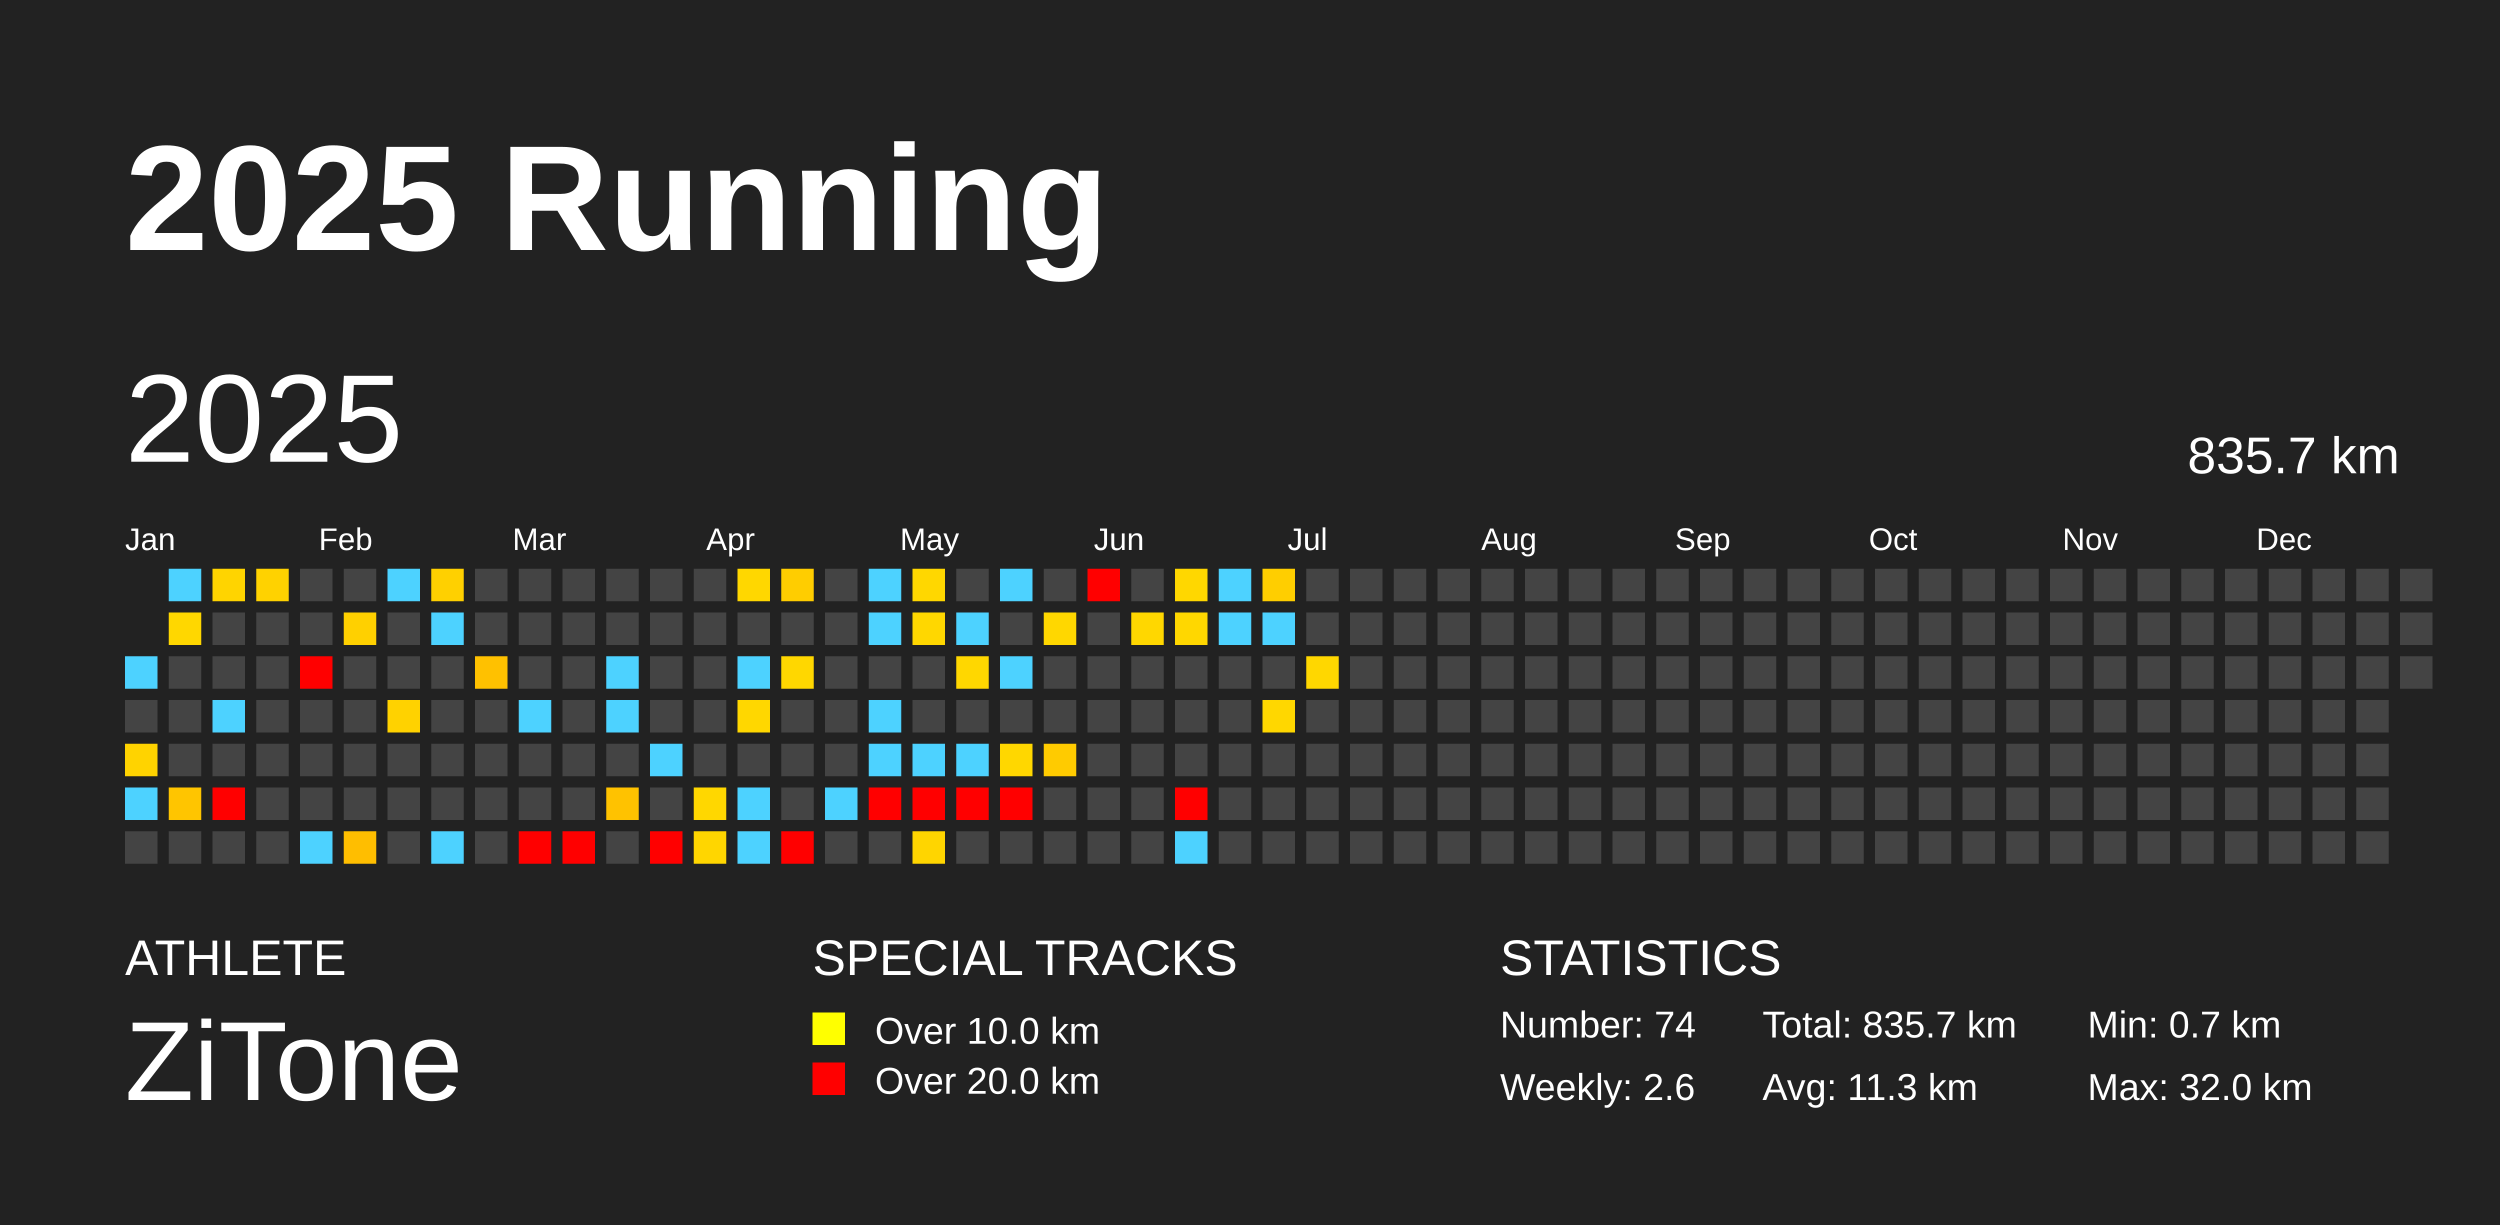
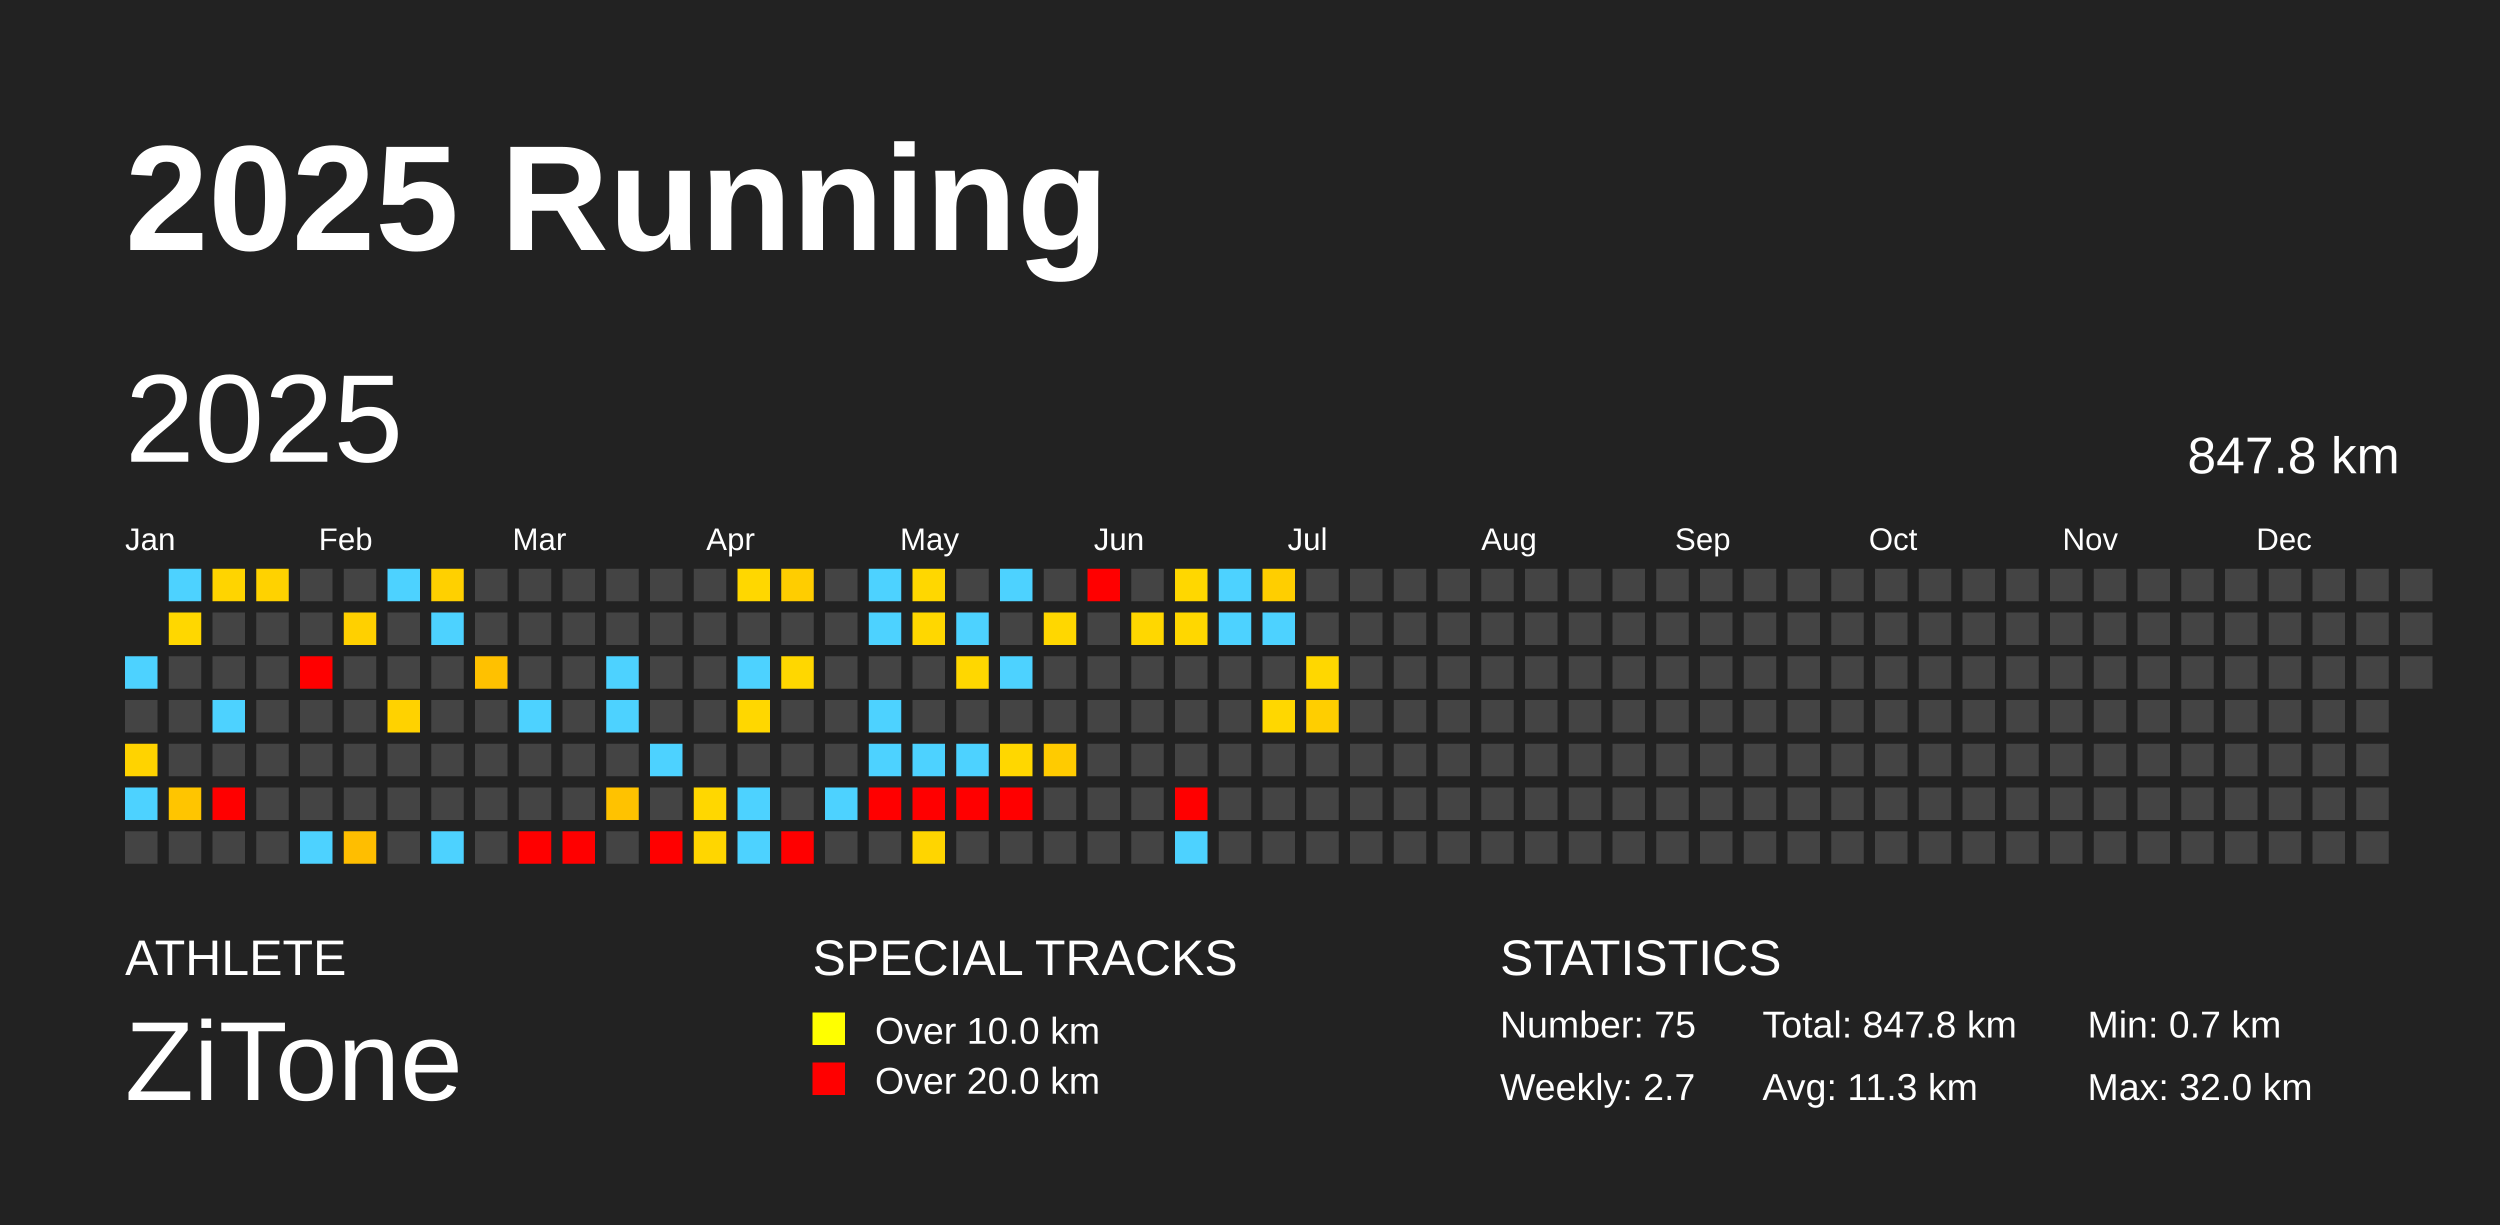
<svg xmlns="http://www.w3.org/2000/svg" baseProfile="full" height="98mm" version="1.1" viewBox="0,0,200,98" width="200mm">
  <defs />
  <rect fill="#222222" height="98" width="200" x="0" y="0" />
  <text fill="#FFFFFF" style="font-size:12px; font-family:Arial; font-weight:bold;" x="10" y="20">2025 Running</text>
  <text fill="#FFFFFF" style="font-size:4px; font-family:Arial" x="10" y="78">ATHLETE</text>
  <text fill="#FFFFFF" style="font-size:9px; font-family:Arial" x="10" y="88">ZiTone</text>
  <text fill="#FFFFFF" style="font-size:4px; font-family:Arial" x="65" y="78">SPECIAL TRACKS</text>
  <rect fill="yellow" height="2.6" width="2.6" x="65" y="81" />
  <text fill="#FFFFFF" style="font-size:3px; font-family:Arial" x="70" y="83.5">Over 10.0 km</text>
  <rect fill="red" height="2.6" width="2.6" x="65" y="85" />
  <text fill="#FFFFFF" style="font-size:3px; font-family:Arial" x="70" y="87.5">Over 20.0 km</text>
  <text fill="#FFFFFF" style="font-size:4px; font-family:Arial" x="120" y="78">STATISTICS</text>
-   <text fill="#FFFFFF" style="font-size:3px; font-family:Arial" x="120" y="83">Number: 74</text>
-   <text fill="#FFFFFF" style="font-size:3px; font-family:Arial" x="120" y="88">Weekly: 2.6</text>
-   <text fill="#FFFFFF" style="font-size:3px; font-family:Arial" x="141" y="83">Total: 835.7 km</text>
+   <text fill="#FFFFFF" style="font-size:3px; font-family:Arial" x="120" y="83">Number: 75</text>
+   <text fill="#FFFFFF" style="font-size:3px; font-family:Arial" x="120" y="88">Weekly: 2.7</text>
+   <text fill="#FFFFFF" style="font-size:3px; font-family:Arial" x="141" y="83">Total: 847.8 km</text>
  <text fill="#FFFFFF" style="font-size:3px; font-family:Arial" x="141" y="88">Avg: 11.3 km</text>
  <text fill="#FFFFFF" style="font-size:3px; font-family:Arial" x="167" y="83">Min: 0.7 km</text>
  <text fill="#FFFFFF" style="font-size:3px; font-family:Arial" x="167" y="88">Max: 32.0 km</text>
  <text dominant-baseline="hanging" fill="#FFFFFF" style="font-size:10.0px; font-family:Arial;" x="10" y="30">2025</text>
-   <text dominant-baseline="hanging" fill="#FFFFFF" style="font-size:4.125px; font-family:Arial;" x="175" y="35">835.7 km</text>
+   <text dominant-baseline="hanging" fill="#FFFFFF" style="font-size:4.125px; font-family:Arial;" x="175" y="35">847.8 km</text>
  <text fill="#FFFFFF" style="font-size:2.5px; font-family:Arial" x="10.0" y="44">Jan</text>
  <text fill="#FFFFFF" style="font-size:2.5px; font-family:Arial" x="25.5" y="44">Feb</text>
  <text fill="#FFFFFF" style="font-size:2.5px; font-family:Arial" x="41.0" y="44">Mar</text>
  <text fill="#FFFFFF" style="font-size:2.5px; font-family:Arial" x="56.5" y="44">Apr</text>
  <text fill="#FFFFFF" style="font-size:2.5px; font-family:Arial" x="72.0" y="44">May</text>
  <text fill="#FFFFFF" style="font-size:2.5px; font-family:Arial" x="87.5" y="44">Jun</text>
  <text fill="#FFFFFF" style="font-size:2.5px; font-family:Arial" x="103.0" y="44">Jul</text>
  <text fill="#FFFFFF" style="font-size:2.5px; font-family:Arial" x="118.5" y="44">Aug</text>
  <text fill="#FFFFFF" style="font-size:2.5px; font-family:Arial" x="134.0" y="44">Sep</text>
  <text fill="#FFFFFF" style="font-size:2.5px; font-family:Arial" x="149.5" y="44">Oct</text>
  <text fill="#FFFFFF" style="font-size:2.5px; font-family:Arial" x="165.0" y="44">Nov</text>
  <text fill="#FFFFFF" style="font-size:2.5px; font-family:Arial" x="180.5" y="44">Dec</text>
  <rect fill="#4dd2ff" height="2.6" width="2.6" x="10.0" y="52.5" />
  <rect fill="#444444" height="2.6" width="2.6" x="10.0" y="56.0" />
  <rect fill="#ffd300" height="2.6" width="2.6" x="10.0" y="59.5" />
  <rect fill="#4dd2ff" height="2.6" width="2.6" x="10.0" y="63.0" />
  <rect fill="#444444" height="2.6" width="2.6" x="10.0" y="66.5" />
  <rect fill="#4dd2ff" height="2.6" width="2.6" x="13.5" y="45.5" />
  <rect fill="#ffd700" height="2.6" width="2.6" x="13.5" y="49.0" />
  <rect fill="#444444" height="2.6" width="2.6" x="13.5" y="52.5" />
  <rect fill="#444444" height="2.6" width="2.6" x="13.5" y="56.0" />
  <rect fill="#444444" height="2.6" width="2.6" x="13.5" y="59.5" />
  <rect fill="#ffc500" height="2.6" width="2.6" x="13.5" y="63.0" />
  <rect fill="#444444" height="2.6" width="2.6" x="13.5" y="66.5" />
  <rect fill="#ffd400" height="2.6" width="2.6" x="17.0" y="45.5" />
  <rect fill="#444444" height="2.6" width="2.6" x="17.0" y="49.0" />
  <rect fill="#444444" height="2.6" width="2.6" x="17.0" y="52.5" />
  <rect fill="#4dd2ff" height="2.6" width="2.6" x="17.0" y="56.0" />
  <rect fill="#444444" height="2.6" width="2.6" x="17.0" y="59.5" />
  <rect fill="red" height="2.6" width="2.6" x="17.0" y="63.0" />
  <rect fill="#444444" height="2.6" width="2.6" x="17.0" y="66.5" />
  <rect fill="#ffd200" height="2.6" width="2.6" x="20.5" y="45.5" />
  <rect fill="#444444" height="2.6" width="2.6" x="20.5" y="49.0" />
  <rect fill="#444444" height="2.6" width="2.6" x="20.5" y="52.5" />
  <rect fill="#444444" height="2.6" width="2.6" x="20.5" y="56.0" />
  <rect fill="#444444" height="2.6" width="2.6" x="20.5" y="59.5" />
  <rect fill="#444444" height="2.6" width="2.6" x="20.5" y="63.0" />
  <rect fill="#444444" height="2.6" width="2.6" x="20.5" y="66.5" />
  <rect fill="#444444" height="2.6" width="2.6" x="24.0" y="45.5" />
  <rect fill="#444444" height="2.6" width="2.6" x="24.0" y="49.0" />
  <rect fill="red" height="2.6" width="2.6" x="24.0" y="52.5" />
  <rect fill="#444444" height="2.6" width="2.6" x="24.0" y="56.0" />
  <rect fill="#444444" height="2.6" width="2.6" x="24.0" y="59.5" />
  <rect fill="#444444" height="2.6" width="2.6" x="24.0" y="63.0" />
  <rect fill="#4dd2ff" height="2.6" width="2.6" x="24.0" y="66.5" />
  <rect fill="#444444" height="2.6" width="2.6" x="27.5" y="45.5" />
  <rect fill="#ffd000" height="2.6" width="2.6" x="27.5" y="49.0" />
  <rect fill="#444444" height="2.6" width="2.6" x="27.5" y="52.5" />
  <rect fill="#444444" height="2.6" width="2.6" x="27.5" y="56.0" />
  <rect fill="#444444" height="2.6" width="2.6" x="27.5" y="59.5" />
  <rect fill="#444444" height="2.6" width="2.6" x="27.5" y="63.0" />
  <rect fill="#ffbe00" height="2.6" width="2.6" x="27.5" y="66.5" />
  <rect fill="#4dd2ff" height="2.6" width="2.6" x="31.0" y="45.5" />
  <rect fill="#444444" height="2.6" width="2.6" x="31.0" y="49.0" />
  <rect fill="#444444" height="2.6" width="2.6" x="31.0" y="52.5" />
  <rect fill="#ffd200" height="2.6" width="2.6" x="31.0" y="56.0" />
  <rect fill="#444444" height="2.6" width="2.6" x="31.0" y="59.5" />
  <rect fill="#444444" height="2.6" width="2.6" x="31.0" y="63.0" />
  <rect fill="#444444" height="2.6" width="2.6" x="31.0" y="66.5" />
  <rect fill="#ffd000" height="2.6" width="2.6" x="34.5" y="45.5" />
  <rect fill="#4dd2ff" height="2.6" width="2.6" x="34.5" y="49.0" />
  <rect fill="#444444" height="2.6" width="2.6" x="34.5" y="52.5" />
  <rect fill="#444444" height="2.6" width="2.6" x="34.5" y="56.0" />
  <rect fill="#444444" height="2.6" width="2.6" x="34.5" y="59.5" />
  <rect fill="#444444" height="2.6" width="2.6" x="34.5" y="63.0" />
  <rect fill="#4dd2ff" height="2.6" width="2.6" x="34.5" y="66.5" />
  <rect fill="#444444" height="2.6" width="2.6" x="38.0" y="45.5" />
  <rect fill="#444444" height="2.6" width="2.6" x="38.0" y="49.0" />
  <rect fill="#ffc100" height="2.6" width="2.6" x="38.0" y="52.5" />
  <rect fill="#444444" height="2.6" width="2.6" x="38.0" y="56.0" />
  <rect fill="#444444" height="2.6" width="2.6" x="38.0" y="59.5" />
  <rect fill="#444444" height="2.6" width="2.6" x="38.0" y="63.0" />
  <rect fill="#444444" height="2.6" width="2.6" x="38.0" y="66.5" />
  <rect fill="#444444" height="2.6" width="2.6" x="41.5" y="45.5" />
  <rect fill="#444444" height="2.6" width="2.6" x="41.5" y="49.0" />
  <rect fill="#444444" height="2.6" width="2.6" x="41.5" y="52.5" />
  <rect fill="#4dd2ff" height="2.6" width="2.6" x="41.5" y="56.0" />
  <rect fill="#444444" height="2.6" width="2.6" x="41.5" y="59.5" />
  <rect fill="#444444" height="2.6" width="2.6" x="41.5" y="63.0" />
  <rect fill="red" height="2.6" width="2.6" x="41.5" y="66.5" />
  <rect fill="#444444" height="2.6" width="2.6" x="45.0" y="45.5" />
  <rect fill="#444444" height="2.6" width="2.6" x="45.0" y="49.0" />
  <rect fill="#444444" height="2.6" width="2.6" x="45.0" y="52.5" />
  <rect fill="#444444" height="2.6" width="2.6" x="45.0" y="56.0" />
  <rect fill="#444444" height="2.6" width="2.6" x="45.0" y="59.5" />
  <rect fill="#444444" height="2.6" width="2.6" x="45.0" y="63.0" />
  <rect fill="red" height="2.6" width="2.6" x="45.0" y="66.5" />
  <rect fill="#444444" height="2.6" width="2.6" x="48.5" y="45.5" />
  <rect fill="#444444" height="2.6" width="2.6" x="48.5" y="49.0" />
  <rect fill="#4dd2ff" height="2.6" width="2.6" x="48.5" y="52.5" />
  <rect fill="#4dd2ff" height="2.6" width="2.6" x="48.5" y="56.0" />
  <rect fill="#444444" height="2.6" width="2.6" x="48.5" y="59.5" />
  <rect fill="#ffc200" height="2.6" width="2.6" x="48.5" y="63.0" />
  <rect fill="#444444" height="2.6" width="2.6" x="48.5" y="66.5" />
  <rect fill="#444444" height="2.6" width="2.6" x="52.0" y="45.5" />
  <rect fill="#444444" height="2.6" width="2.6" x="52.0" y="49.0" />
  <rect fill="#444444" height="2.6" width="2.6" x="52.0" y="52.5" />
  <rect fill="#444444" height="2.6" width="2.6" x="52.0" y="56.0" />
  <rect fill="#4dd2ff" height="2.6" width="2.6" x="52.0" y="59.5" />
  <rect fill="#444444" height="2.6" width="2.6" x="52.0" y="63.0" />
  <rect fill="red" height="2.6" width="2.6" x="52.0" y="66.5" />
  <rect fill="#444444" height="2.6" width="2.6" x="55.5" y="45.5" />
  <rect fill="#444444" height="2.6" width="2.6" x="55.5" y="49.0" />
  <rect fill="#444444" height="2.6" width="2.6" x="55.5" y="52.5" />
  <rect fill="#444444" height="2.6" width="2.6" x="55.5" y="56.0" />
  <rect fill="#444444" height="2.6" width="2.6" x="55.5" y="59.5" />
  <rect fill="#ffd700" height="2.6" width="2.6" x="55.5" y="63.0" />
  <rect fill="#ffd600" height="2.6" width="2.6" x="55.5" y="66.5" />
  <rect fill="#ffd700" height="2.6" width="2.6" x="59.0" y="45.5" />
  <rect fill="#444444" height="2.6" width="2.6" x="59.0" y="49.0" />
  <rect fill="#4dd2ff" height="2.6" width="2.6" x="59.0" y="52.5" />
  <rect fill="#ffd700" height="2.6" width="2.6" x="59.0" y="56.0" />
  <rect fill="#444444" height="2.6" width="2.6" x="59.0" y="59.5" />
  <rect fill="#4dd2ff" height="2.6" width="2.6" x="59.0" y="63.0" />
  <rect fill="#4dd2ff" height="2.6" width="2.6" x="59.0" y="66.5" />
  <rect fill="#ffcd00" height="2.6" width="2.6" x="62.5" y="45.5" />
  <rect fill="#444444" height="2.6" width="2.6" x="62.5" y="49.0" />
  <rect fill="#ffd700" height="2.6" width="2.6" x="62.5" y="52.5" />
  <rect fill="#444444" height="2.6" width="2.6" x="62.5" y="56.0" />
  <rect fill="#444444" height="2.6" width="2.6" x="62.5" y="59.5" />
  <rect fill="#444444" height="2.6" width="2.6" x="62.5" y="63.0" />
  <rect fill="red" height="2.6" width="2.6" x="62.5" y="66.5" />
  <rect fill="#444444" height="2.6" width="2.6" x="66.0" y="45.5" />
  <rect fill="#444444" height="2.6" width="2.6" x="66.0" y="49.0" />
  <rect fill="#444444" height="2.6" width="2.6" x="66.0" y="52.5" />
  <rect fill="#444444" height="2.6" width="2.6" x="66.0" y="56.0" />
  <rect fill="#444444" height="2.6" width="2.6" x="66.0" y="59.5" />
  <rect fill="#4dd2ff" height="2.6" width="2.6" x="66.0" y="63.0" />
  <rect fill="#444444" height="2.6" width="2.6" x="66.0" y="66.5" />
  <rect fill="#4dd2ff" height="2.6" width="2.6" x="69.5" y="45.5" />
  <rect fill="#4dd2ff" height="2.6" width="2.6" x="69.5" y="49.0" />
  <rect fill="#444444" height="2.6" width="2.6" x="69.5" y="52.5" />
  <rect fill="#4dd2ff" height="2.6" width="2.6" x="69.5" y="56.0" />
  <rect fill="#4dd2ff" height="2.6" width="2.6" x="69.5" y="59.5" />
  <rect fill="red" height="2.6" width="2.6" x="69.5" y="63.0" />
  <rect fill="#444444" height="2.6" width="2.6" x="69.5" y="66.5" />
  <rect fill="#ffd700" height="2.6" width="2.6" x="73.0" y="45.5" />
  <rect fill="#ffd700" height="2.6" width="2.6" x="73.0" y="49.0" />
  <rect fill="#444444" height="2.6" width="2.6" x="73.0" y="52.5" />
  <rect fill="#444444" height="2.6" width="2.6" x="73.0" y="56.0" />
  <rect fill="#4dd2ff" height="2.6" width="2.6" x="73.0" y="59.5" />
  <rect fill="red" height="2.6" width="2.6" x="73.0" y="63.0" />
  <rect fill="#ffd500" height="2.6" width="2.6" x="73.0" y="66.5" />
  <rect fill="#444444" height="2.6" width="2.6" x="76.5" y="45.5" />
  <rect fill="#4dd2ff" height="2.6" width="2.6" x="76.5" y="49.0" />
  <rect fill="#ffd700" height="2.6" width="2.6" x="76.5" y="52.5" />
  <rect fill="#444444" height="2.6" width="2.6" x="76.5" y="56.0" />
  <rect fill="#4dd2ff" height="2.6" width="2.6" x="76.5" y="59.5" />
  <rect fill="red" height="2.6" width="2.6" x="76.5" y="63.0" />
  <rect fill="#444444" height="2.6" width="2.6" x="76.5" y="66.5" />
  <rect fill="#4dd2ff" height="2.6" width="2.6" x="80.0" y="45.5" />
  <rect fill="#444444" height="2.6" width="2.6" x="80.0" y="49.0" />
  <rect fill="#4dd2ff" height="2.6" width="2.6" x="80.0" y="52.5" />
  <rect fill="#444444" height="2.6" width="2.6" x="80.0" y="56.0" />
  <rect fill="#ffd700" height="2.6" width="2.6" x="80.0" y="59.5" />
  <rect fill="red" height="2.6" width="2.6" x="80.0" y="63.0" />
  <rect fill="#444444" height="2.6" width="2.6" x="80.0" y="66.5" />
  <rect fill="#444444" height="2.6" width="2.6" x="83.5" y="45.5" />
  <rect fill="#ffd700" height="2.6" width="2.6" x="83.5" y="49.0" />
  <rect fill="#444444" height="2.6" width="2.6" x="83.5" y="52.5" />
  <rect fill="#444444" height="2.6" width="2.6" x="83.5" y="56.0" />
  <rect fill="#ffcb00" height="2.6" width="2.6" x="83.5" y="59.5" />
  <rect fill="#444444" height="2.6" width="2.6" x="83.5" y="63.0" />
  <rect fill="#444444" height="2.6" width="2.6" x="83.5" y="66.5" />
  <rect fill="red" height="2.6" width="2.6" x="87.0" y="45.5" />
  <rect fill="#444444" height="2.6" width="2.6" x="87.0" y="49.0" />
  <rect fill="#444444" height="2.6" width="2.6" x="87.0" y="52.5" />
  <rect fill="#444444" height="2.6" width="2.6" x="87.0" y="56.0" />
  <rect fill="#444444" height="2.6" width="2.6" x="87.0" y="59.5" />
  <rect fill="#444444" height="2.6" width="2.6" x="87.0" y="63.0" />
  <rect fill="#444444" height="2.6" width="2.6" x="87.0" y="66.5" />
  <rect fill="#444444" height="2.6" width="2.6" x="90.5" y="45.5" />
  <rect fill="#ffd700" height="2.6" width="2.6" x="90.5" y="49.0" />
  <rect fill="#444444" height="2.6" width="2.6" x="90.5" y="52.5" />
  <rect fill="#444444" height="2.6" width="2.6" x="90.5" y="56.0" />
  <rect fill="#444444" height="2.6" width="2.6" x="90.5" y="59.5" />
  <rect fill="#444444" height="2.6" width="2.6" x="90.5" y="63.0" />
  <rect fill="#444444" height="2.6" width="2.6" x="90.5" y="66.5" />
  <rect fill="#ffd700" height="2.6" width="2.6" x="94.0" y="45.5" />
  <rect fill="#ffd700" height="2.6" width="2.6" x="94.0" y="49.0" />
  <rect fill="#444444" height="2.6" width="2.6" x="94.0" y="52.5" />
  <rect fill="#444444" height="2.6" width="2.6" x="94.0" y="56.0" />
  <rect fill="#444444" height="2.6" width="2.6" x="94.0" y="59.5" />
  <rect fill="red" height="2.6" width="2.6" x="94.0" y="63.0" />
  <rect fill="#4dd2ff" height="2.6" width="2.6" x="94.0" y="66.5" />
  <rect fill="#4dd2ff" height="2.6" width="2.6" x="97.5" y="45.5" />
  <rect fill="#4dd2ff" height="2.6" width="2.6" x="97.5" y="49.0" />
  <rect fill="#444444" height="2.6" width="2.6" x="97.5" y="52.5" />
  <rect fill="#444444" height="2.6" width="2.6" x="97.5" y="56.0" />
  <rect fill="#444444" height="2.6" width="2.6" x="97.5" y="59.5" />
  <rect fill="#444444" height="2.6" width="2.6" x="97.5" y="63.0" />
  <rect fill="#444444" height="2.6" width="2.6" x="97.5" y="66.5" />
  <rect fill="#ffce00" height="2.6" width="2.6" x="101.0" y="45.5" />
  <rect fill="#4dd2ff" height="2.6" width="2.6" x="101.0" y="49.0" />
  <rect fill="#444444" height="2.6" width="2.6" x="101.0" y="52.5" />
  <rect fill="#ffd700" height="2.6" width="2.6" x="101.0" y="56.0" />
  <rect fill="#444444" height="2.6" width="2.6" x="101.0" y="59.5" />
  <rect fill="#444444" height="2.6" width="2.6" x="101.0" y="63.0" />
  <rect fill="#444444" height="2.6" width="2.6" x="101.0" y="66.5" />
  <rect fill="#444444" height="2.6" width="2.6" x="104.5" y="45.5" />
  <rect fill="#444444" height="2.6" width="2.6" x="104.5" y="49.0" />
  <rect fill="#ffd700" height="2.6" width="2.6" x="104.5" y="52.5" />
-   <rect fill="#444444" height="2.6" width="2.6" x="104.5" y="56.0" />
+   <rect fill="#ffce00" height="2.6" width="2.6" x="104.5" y="56.0" />
  <rect fill="#444444" height="2.6" width="2.6" x="104.5" y="59.5" />
  <rect fill="#444444" height="2.6" width="2.6" x="104.5" y="63.0" />
  <rect fill="#444444" height="2.6" width="2.6" x="104.5" y="66.5" />
  <rect fill="#444444" height="2.6" width="2.6" x="108.0" y="45.5" />
  <rect fill="#444444" height="2.6" width="2.6" x="108.0" y="49.0" />
  <rect fill="#444444" height="2.6" width="2.6" x="108.0" y="52.5" />
  <rect fill="#444444" height="2.6" width="2.6" x="108.0" y="56.0" />
  <rect fill="#444444" height="2.6" width="2.6" x="108.0" y="59.5" />
  <rect fill="#444444" height="2.6" width="2.6" x="108.0" y="63.0" />
  <rect fill="#444444" height="2.6" width="2.6" x="108.0" y="66.5" />
  <rect fill="#444444" height="2.6" width="2.6" x="111.5" y="45.5" />
  <rect fill="#444444" height="2.6" width="2.6" x="111.5" y="49.0" />
  <rect fill="#444444" height="2.6" width="2.6" x="111.5" y="52.5" />
  <rect fill="#444444" height="2.6" width="2.6" x="111.5" y="56.0" />
  <rect fill="#444444" height="2.6" width="2.6" x="111.5" y="59.5" />
  <rect fill="#444444" height="2.6" width="2.6" x="111.5" y="63.0" />
  <rect fill="#444444" height="2.6" width="2.6" x="111.5" y="66.5" />
  <rect fill="#444444" height="2.6" width="2.6" x="115.0" y="45.5" />
  <rect fill="#444444" height="2.6" width="2.6" x="115.0" y="49.0" />
  <rect fill="#444444" height="2.6" width="2.6" x="115.0" y="52.5" />
  <rect fill="#444444" height="2.6" width="2.6" x="115.0" y="56.0" />
  <rect fill="#444444" height="2.6" width="2.6" x="115.0" y="59.5" />
  <rect fill="#444444" height="2.6" width="2.6" x="115.0" y="63.0" />
  <rect fill="#444444" height="2.6" width="2.6" x="115.0" y="66.5" />
  <rect fill="#444444" height="2.6" width="2.6" x="118.5" y="45.5" />
  <rect fill="#444444" height="2.6" width="2.6" x="118.5" y="49.0" />
  <rect fill="#444444" height="2.6" width="2.6" x="118.5" y="52.5" />
  <rect fill="#444444" height="2.6" width="2.6" x="118.5" y="56.0" />
  <rect fill="#444444" height="2.6" width="2.6" x="118.5" y="59.5" />
  <rect fill="#444444" height="2.6" width="2.6" x="118.5" y="63.0" />
  <rect fill="#444444" height="2.6" width="2.6" x="118.5" y="66.5" />
  <rect fill="#444444" height="2.6" width="2.6" x="122.0" y="45.5" />
  <rect fill="#444444" height="2.6" width="2.6" x="122.0" y="49.0" />
  <rect fill="#444444" height="2.6" width="2.6" x="122.0" y="52.5" />
  <rect fill="#444444" height="2.6" width="2.6" x="122.0" y="56.0" />
  <rect fill="#444444" height="2.6" width="2.6" x="122.0" y="59.5" />
  <rect fill="#444444" height="2.6" width="2.6" x="122.0" y="63.0" />
  <rect fill="#444444" height="2.6" width="2.6" x="122.0" y="66.5" />
  <rect fill="#444444" height="2.6" width="2.6" x="125.5" y="45.5" />
  <rect fill="#444444" height="2.6" width="2.6" x="125.5" y="49.0" />
  <rect fill="#444444" height="2.6" width="2.6" x="125.5" y="52.5" />
  <rect fill="#444444" height="2.6" width="2.6" x="125.5" y="56.0" />
  <rect fill="#444444" height="2.6" width="2.6" x="125.5" y="59.5" />
  <rect fill="#444444" height="2.6" width="2.6" x="125.5" y="63.0" />
  <rect fill="#444444" height="2.6" width="2.6" x="125.5" y="66.5" />
  <rect fill="#444444" height="2.6" width="2.6" x="129.0" y="45.5" />
  <rect fill="#444444" height="2.6" width="2.6" x="129.0" y="49.0" />
  <rect fill="#444444" height="2.6" width="2.6" x="129.0" y="52.5" />
  <rect fill="#444444" height="2.6" width="2.6" x="129.0" y="56.0" />
  <rect fill="#444444" height="2.6" width="2.6" x="129.0" y="59.5" />
  <rect fill="#444444" height="2.6" width="2.6" x="129.0" y="63.0" />
  <rect fill="#444444" height="2.6" width="2.6" x="129.0" y="66.5" />
  <rect fill="#444444" height="2.6" width="2.6" x="132.5" y="45.5" />
  <rect fill="#444444" height="2.6" width="2.6" x="132.5" y="49.0" />
  <rect fill="#444444" height="2.6" width="2.6" x="132.5" y="52.5" />
  <rect fill="#444444" height="2.6" width="2.6" x="132.5" y="56.0" />
  <rect fill="#444444" height="2.6" width="2.6" x="132.5" y="59.5" />
  <rect fill="#444444" height="2.6" width="2.6" x="132.5" y="63.0" />
  <rect fill="#444444" height="2.6" width="2.6" x="132.5" y="66.5" />
  <rect fill="#444444" height="2.6" width="2.6" x="136.0" y="45.5" />
  <rect fill="#444444" height="2.6" width="2.6" x="136.0" y="49.0" />
  <rect fill="#444444" height="2.6" width="2.6" x="136.0" y="52.5" />
  <rect fill="#444444" height="2.6" width="2.6" x="136.0" y="56.0" />
  <rect fill="#444444" height="2.6" width="2.6" x="136.0" y="59.5" />
  <rect fill="#444444" height="2.6" width="2.6" x="136.0" y="63.0" />
  <rect fill="#444444" height="2.6" width="2.6" x="136.0" y="66.5" />
  <rect fill="#444444" height="2.6" width="2.6" x="139.5" y="45.5" />
  <rect fill="#444444" height="2.6" width="2.6" x="139.5" y="49.0" />
  <rect fill="#444444" height="2.6" width="2.6" x="139.5" y="52.5" />
  <rect fill="#444444" height="2.6" width="2.6" x="139.5" y="56.0" />
  <rect fill="#444444" height="2.6" width="2.6" x="139.5" y="59.5" />
  <rect fill="#444444" height="2.6" width="2.6" x="139.5" y="63.0" />
  <rect fill="#444444" height="2.6" width="2.6" x="139.5" y="66.5" />
  <rect fill="#444444" height="2.6" width="2.6" x="143.0" y="45.5" />
  <rect fill="#444444" height="2.6" width="2.6" x="143.0" y="49.0" />
  <rect fill="#444444" height="2.6" width="2.6" x="143.0" y="52.5" />
  <rect fill="#444444" height="2.6" width="2.6" x="143.0" y="56.0" />
  <rect fill="#444444" height="2.6" width="2.6" x="143.0" y="59.5" />
  <rect fill="#444444" height="2.6" width="2.6" x="143.0" y="63.0" />
  <rect fill="#444444" height="2.6" width="2.6" x="143.0" y="66.5" />
  <rect fill="#444444" height="2.6" width="2.6" x="146.5" y="45.5" />
  <rect fill="#444444" height="2.6" width="2.6" x="146.5" y="49.0" />
  <rect fill="#444444" height="2.6" width="2.6" x="146.5" y="52.5" />
  <rect fill="#444444" height="2.6" width="2.6" x="146.5" y="56.0" />
  <rect fill="#444444" height="2.6" width="2.6" x="146.5" y="59.5" />
  <rect fill="#444444" height="2.6" width="2.6" x="146.5" y="63.0" />
  <rect fill="#444444" height="2.6" width="2.6" x="146.5" y="66.5" />
  <rect fill="#444444" height="2.6" width="2.6" x="150.0" y="45.5" />
  <rect fill="#444444" height="2.6" width="2.6" x="150.0" y="49.0" />
  <rect fill="#444444" height="2.6" width="2.6" x="150.0" y="52.5" />
  <rect fill="#444444" height="2.6" width="2.6" x="150.0" y="56.0" />
  <rect fill="#444444" height="2.6" width="2.6" x="150.0" y="59.5" />
  <rect fill="#444444" height="2.6" width="2.6" x="150.0" y="63.0" />
  <rect fill="#444444" height="2.6" width="2.6" x="150.0" y="66.5" />
  <rect fill="#444444" height="2.6" width="2.6" x="153.5" y="45.5" />
  <rect fill="#444444" height="2.6" width="2.6" x="153.5" y="49.0" />
  <rect fill="#444444" height="2.6" width="2.6" x="153.5" y="52.5" />
  <rect fill="#444444" height="2.6" width="2.6" x="153.5" y="56.0" />
  <rect fill="#444444" height="2.6" width="2.6" x="153.5" y="59.5" />
  <rect fill="#444444" height="2.6" width="2.6" x="153.5" y="63.0" />
  <rect fill="#444444" height="2.6" width="2.6" x="153.5" y="66.5" />
  <rect fill="#444444" height="2.6" width="2.6" x="157.0" y="45.5" />
  <rect fill="#444444" height="2.6" width="2.6" x="157.0" y="49.0" />
  <rect fill="#444444" height="2.6" width="2.6" x="157.0" y="52.5" />
  <rect fill="#444444" height="2.6" width="2.6" x="157.0" y="56.0" />
  <rect fill="#444444" height="2.6" width="2.6" x="157.0" y="59.5" />
  <rect fill="#444444" height="2.6" width="2.6" x="157.0" y="63.0" />
  <rect fill="#444444" height="2.6" width="2.6" x="157.0" y="66.5" />
  <rect fill="#444444" height="2.6" width="2.6" x="160.5" y="45.5" />
  <rect fill="#444444" height="2.6" width="2.6" x="160.5" y="49.0" />
  <rect fill="#444444" height="2.6" width="2.6" x="160.5" y="52.5" />
  <rect fill="#444444" height="2.6" width="2.6" x="160.5" y="56.0" />
  <rect fill="#444444" height="2.6" width="2.6" x="160.5" y="59.5" />
  <rect fill="#444444" height="2.6" width="2.6" x="160.5" y="63.0" />
  <rect fill="#444444" height="2.6" width="2.6" x="160.5" y="66.5" />
  <rect fill="#444444" height="2.6" width="2.6" x="164.0" y="45.5" />
  <rect fill="#444444" height="2.6" width="2.6" x="164.0" y="49.0" />
  <rect fill="#444444" height="2.6" width="2.6" x="164.0" y="52.5" />
  <rect fill="#444444" height="2.6" width="2.6" x="164.0" y="56.0" />
  <rect fill="#444444" height="2.6" width="2.6" x="164.0" y="59.5" />
  <rect fill="#444444" height="2.6" width="2.6" x="164.0" y="63.0" />
  <rect fill="#444444" height="2.6" width="2.6" x="164.0" y="66.5" />
  <rect fill="#444444" height="2.6" width="2.6" x="167.5" y="45.5" />
  <rect fill="#444444" height="2.6" width="2.6" x="167.5" y="49.0" />
  <rect fill="#444444" height="2.6" width="2.6" x="167.5" y="52.5" />
  <rect fill="#444444" height="2.6" width="2.6" x="167.5" y="56.0" />
  <rect fill="#444444" height="2.6" width="2.6" x="167.5" y="59.5" />
  <rect fill="#444444" height="2.6" width="2.6" x="167.5" y="63.0" />
  <rect fill="#444444" height="2.6" width="2.6" x="167.5" y="66.5" />
  <rect fill="#444444" height="2.6" width="2.6" x="171.0" y="45.5" />
  <rect fill="#444444" height="2.6" width="2.6" x="171.0" y="49.0" />
  <rect fill="#444444" height="2.6" width="2.6" x="171.0" y="52.5" />
  <rect fill="#444444" height="2.6" width="2.6" x="171.0" y="56.0" />
  <rect fill="#444444" height="2.6" width="2.6" x="171.0" y="59.5" />
  <rect fill="#444444" height="2.6" width="2.6" x="171.0" y="63.0" />
  <rect fill="#444444" height="2.6" width="2.6" x="171.0" y="66.5" />
  <rect fill="#444444" height="2.6" width="2.6" x="174.5" y="45.5" />
  <rect fill="#444444" height="2.6" width="2.6" x="174.5" y="49.0" />
  <rect fill="#444444" height="2.6" width="2.6" x="174.5" y="52.5" />
  <rect fill="#444444" height="2.6" width="2.6" x="174.5" y="56.0" />
  <rect fill="#444444" height="2.6" width="2.6" x="174.5" y="59.5" />
  <rect fill="#444444" height="2.6" width="2.6" x="174.5" y="63.0" />
  <rect fill="#444444" height="2.6" width="2.6" x="174.5" y="66.5" />
  <rect fill="#444444" height="2.6" width="2.6" x="178.0" y="45.5" />
  <rect fill="#444444" height="2.6" width="2.6" x="178.0" y="49.0" />
  <rect fill="#444444" height="2.6" width="2.6" x="178.0" y="52.5" />
  <rect fill="#444444" height="2.6" width="2.6" x="178.0" y="56.0" />
  <rect fill="#444444" height="2.6" width="2.6" x="178.0" y="59.5" />
  <rect fill="#444444" height="2.6" width="2.6" x="178.0" y="63.0" />
  <rect fill="#444444" height="2.6" width="2.6" x="178.0" y="66.5" />
  <rect fill="#444444" height="2.6" width="2.6" x="181.5" y="45.5" />
  <rect fill="#444444" height="2.6" width="2.6" x="181.5" y="49.0" />
  <rect fill="#444444" height="2.6" width="2.6" x="181.5" y="52.5" />
  <rect fill="#444444" height="2.6" width="2.6" x="181.5" y="56.0" />
  <rect fill="#444444" height="2.6" width="2.6" x="181.5" y="59.5" />
  <rect fill="#444444" height="2.6" width="2.6" x="181.5" y="63.0" />
  <rect fill="#444444" height="2.6" width="2.6" x="181.5" y="66.5" />
  <rect fill="#444444" height="2.6" width="2.6" x="185.0" y="45.5" />
  <rect fill="#444444" height="2.6" width="2.6" x="185.0" y="49.0" />
  <rect fill="#444444" height="2.6" width="2.6" x="185.0" y="52.5" />
  <rect fill="#444444" height="2.6" width="2.6" x="185.0" y="56.0" />
  <rect fill="#444444" height="2.6" width="2.6" x="185.0" y="59.5" />
  <rect fill="#444444" height="2.6" width="2.6" x="185.0" y="63.0" />
  <rect fill="#444444" height="2.6" width="2.6" x="185.0" y="66.5" />
  <rect fill="#444444" height="2.6" width="2.6" x="188.5" y="45.5" />
  <rect fill="#444444" height="2.6" width="2.6" x="188.5" y="49.0" />
  <rect fill="#444444" height="2.6" width="2.6" x="188.5" y="52.5" />
  <rect fill="#444444" height="2.6" width="2.6" x="188.5" y="56.0" />
  <rect fill="#444444" height="2.6" width="2.6" x="188.5" y="59.5" />
  <rect fill="#444444" height="2.6" width="2.6" x="188.5" y="63.0" />
  <rect fill="#444444" height="2.6" width="2.6" x="188.5" y="66.5" />
  <rect fill="#444444" height="2.6" width="2.6" x="192.0" y="45.5" />
  <rect fill="#444444" height="2.6" width="2.6" x="192.0" y="49.0" />
  <rect fill="#444444" height="2.6" width="2.6" x="192.0" y="52.5" />
</svg>
